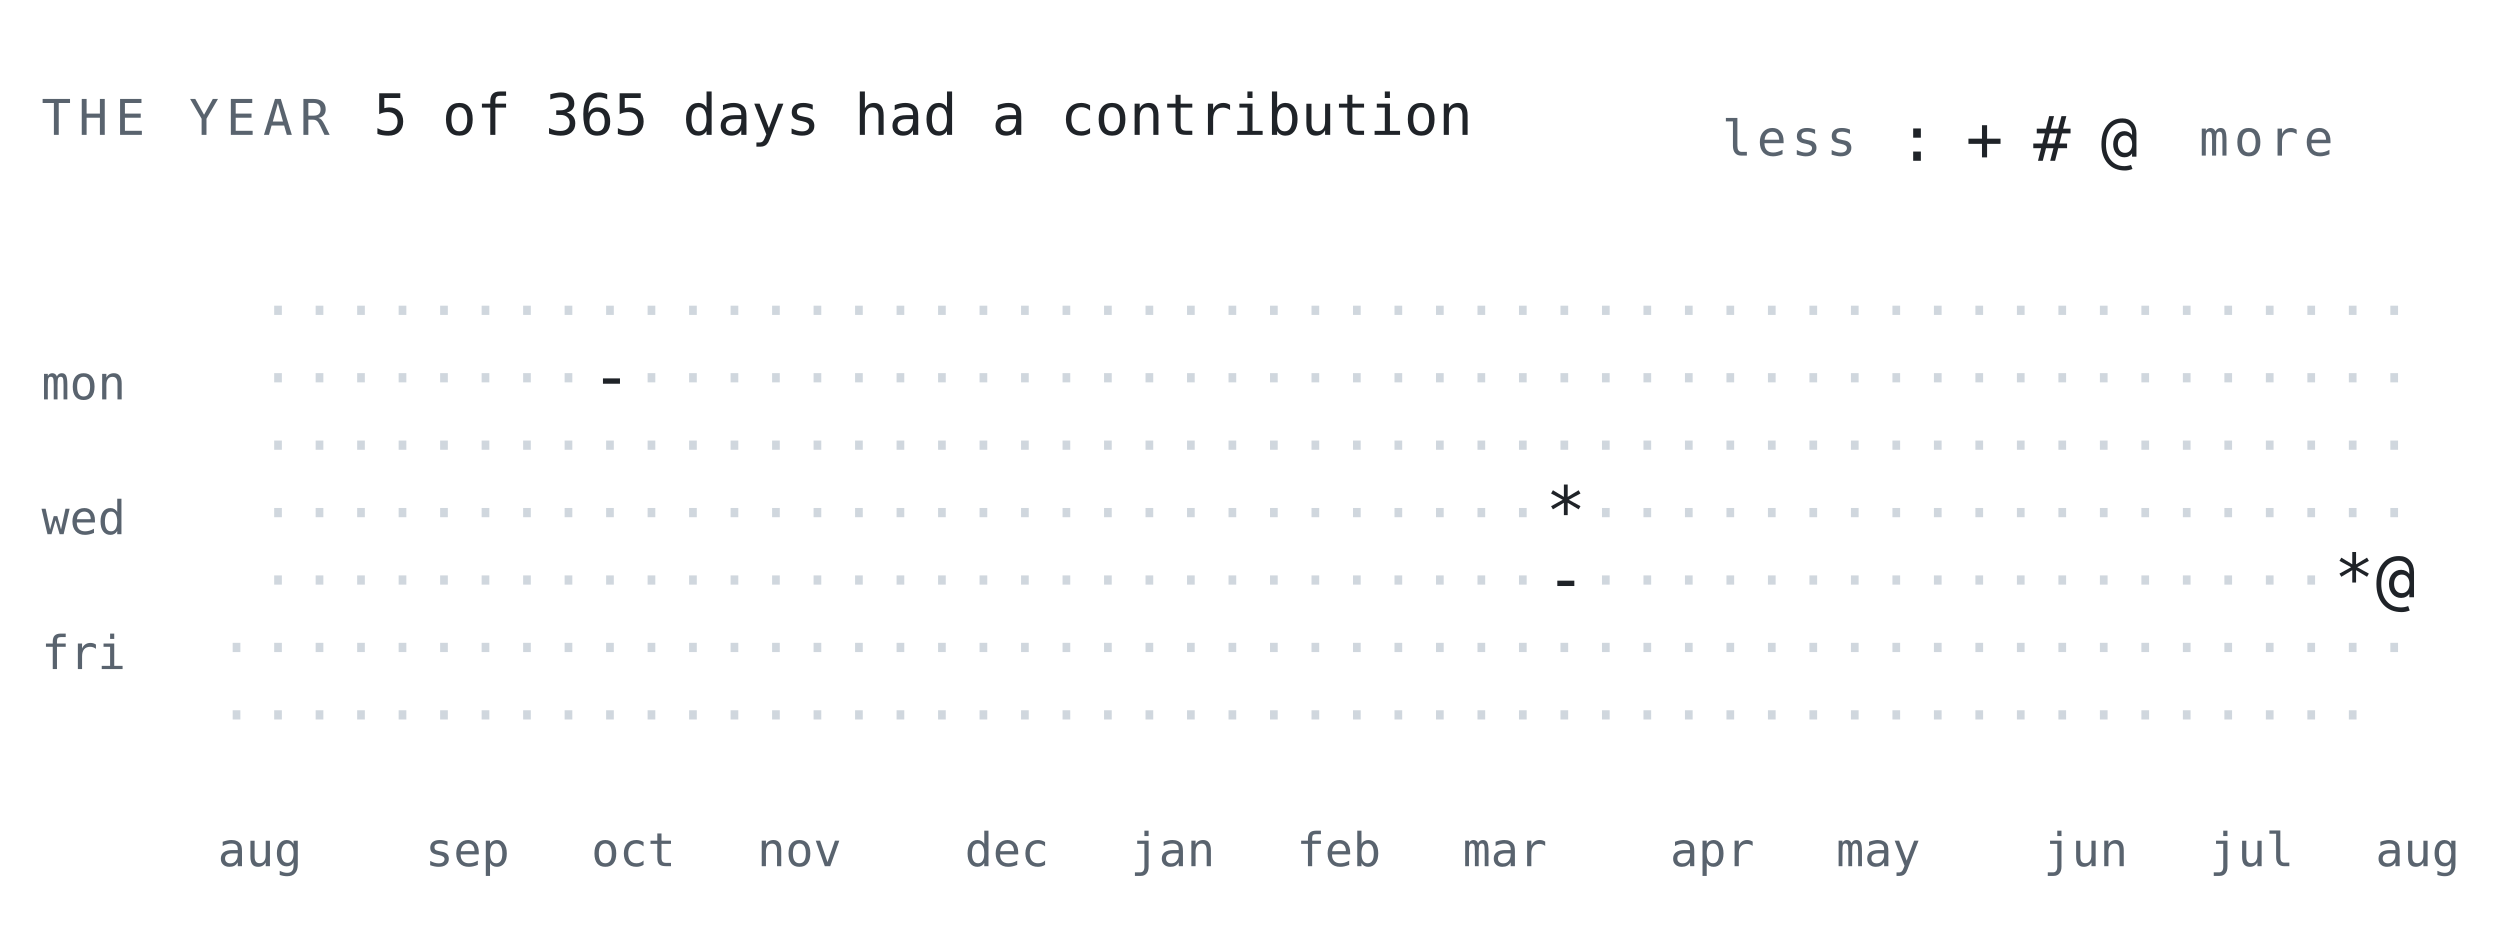
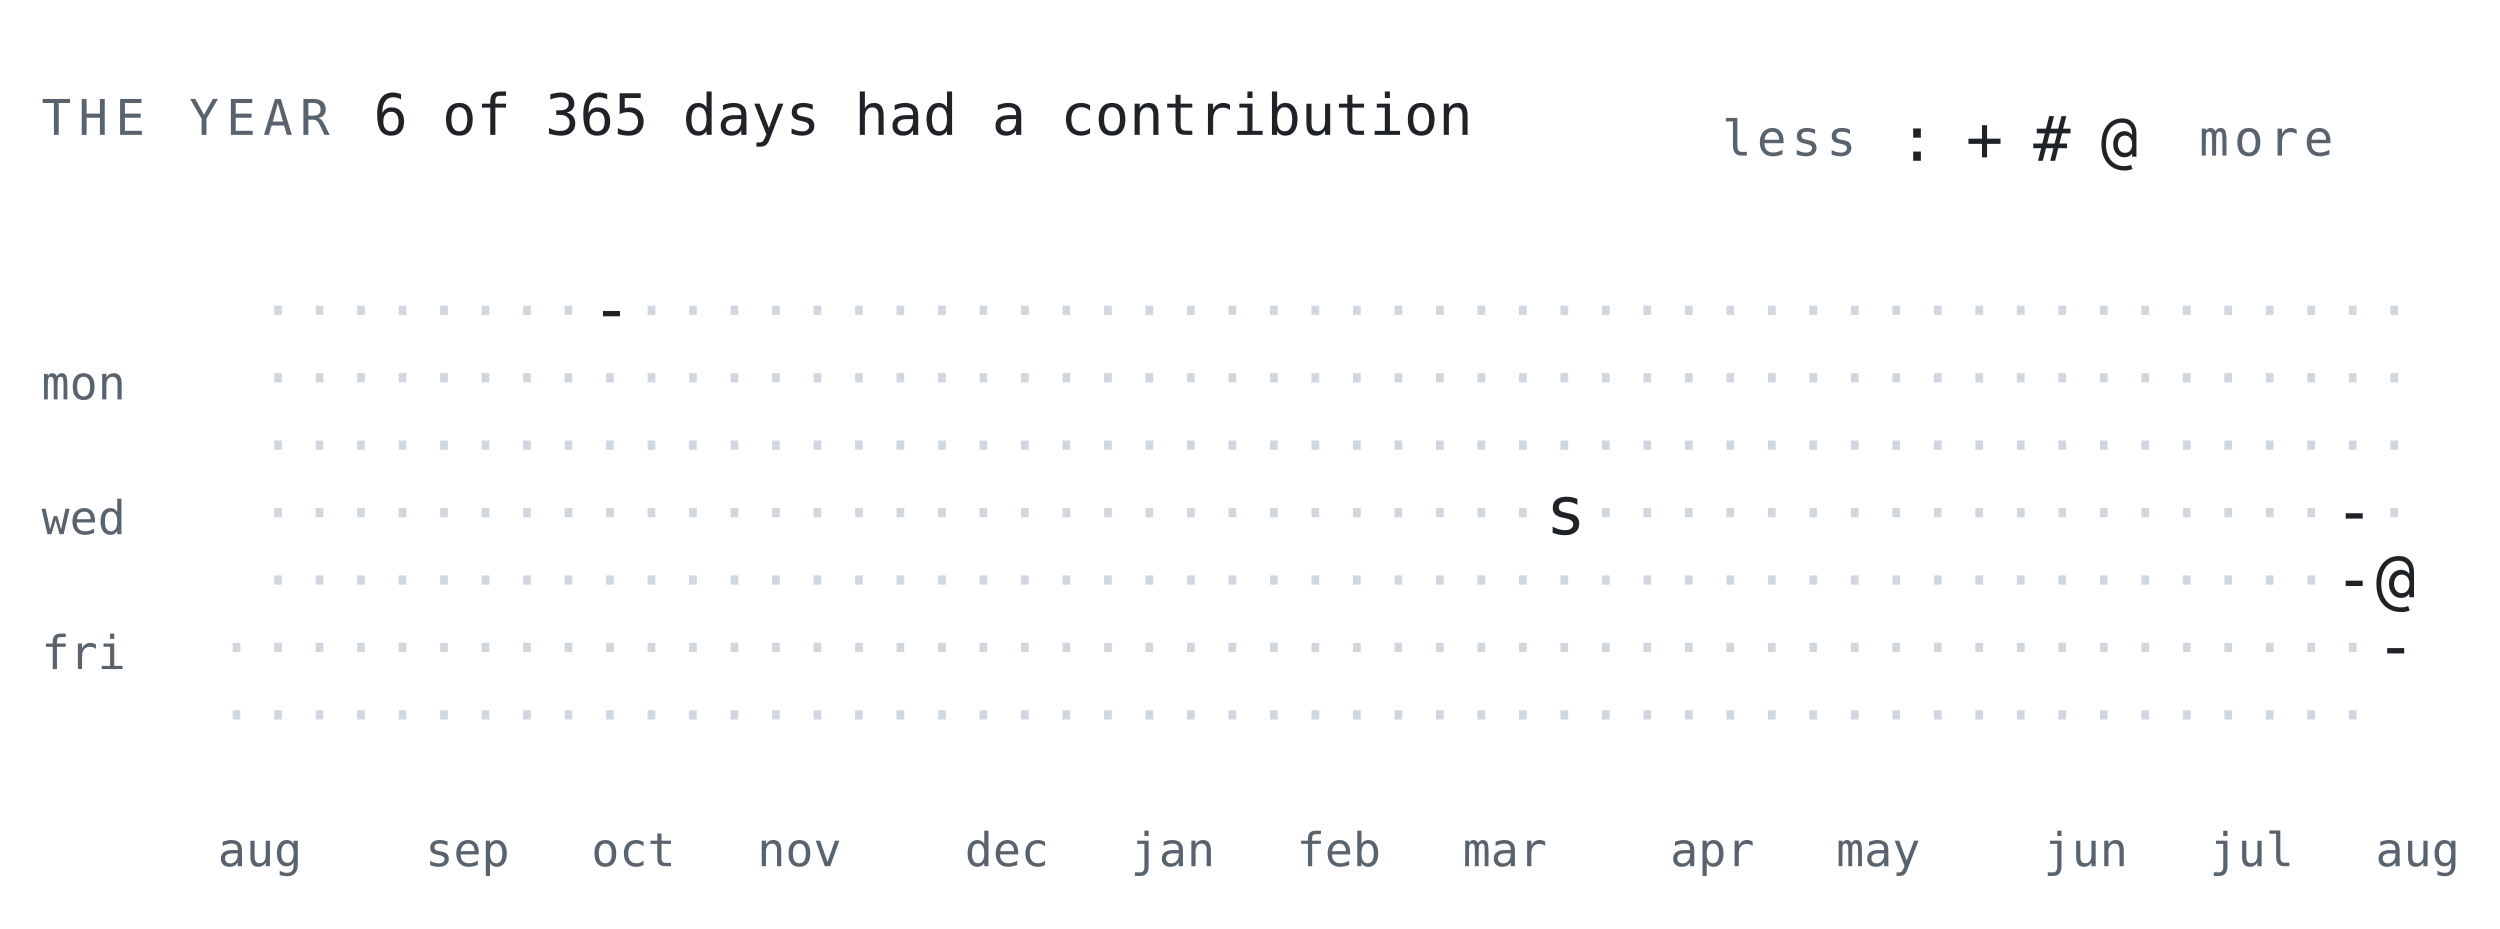
<svg xmlns="http://www.w3.org/2000/svg" viewBox="0 0 482 179" width="482" font-family="'JetBrains Mono', ui-monospace, SFMono-Regular, monospace">
  <style>
  .s{fill:#1f2328}  .m{fill:#59636e}  .t{fill:#d0d7de}
  .stk{stroke:#1f2328}  .trk{fill:#eaeef2}
  @media(prefers-color-scheme:dark){
    .s{fill:#e6edf3} .m{fill:#7d8590} .t{fill:#30363d}
    .stk{stroke:#e6edf3} .trk{fill:#21262d}
  }
</style>
  <rect fill="none" width="482" height="179" />
  <text class="m" x="8" y="26" font-size="9.5" letter-spacing="1.4">THE YEAR</text>
-   <text class="s" x="72" y="26" font-size="11">5 of 365 days had a contribution</text>
+   <text class="s" x="72" y="26" font-size="11">6 of 365 days had a contribution</text>
  <text class="m" x="332" y="30" font-size="9.5" letter-spacing="1">less</text>
  <text class="s" x="366" y="31" font-size="12">:</text>
  <text class="s" x="379" y="31" font-size="12">+</text>
  <text class="s" x="392" y="31" font-size="12">#</text>
  <text class="s" x="405" y="31" font-size="12">@</text>
  <text class="m" x="424" y="30" font-size="9.5" letter-spacing="1">more</text>
  <text class="t" x="42.0" y="129.0" font-size="12" xml:space="preserve">·</text>
  <text class="t" x="42.0" y="142.0" font-size="12" xml:space="preserve">·</text>
  <text class="t" x="50.0" y="64.0" font-size="12" xml:space="preserve">·</text>
  <text class="t" x="50.0" y="77.0" font-size="12" xml:space="preserve">·</text>
  <text class="t" x="50.0" y="90.0" font-size="12" xml:space="preserve">·</text>
  <text class="t" x="50.0" y="103.0" font-size="12" xml:space="preserve">·</text>
  <text class="t" x="50.0" y="116.0" font-size="12" xml:space="preserve">·</text>
  <text class="t" x="50.0" y="129.0" font-size="12" xml:space="preserve">·</text>
  <text class="t" x="50.0" y="142.0" font-size="12" xml:space="preserve">·</text>
  <text class="t" x="58.0" y="64.0" font-size="12" xml:space="preserve">·</text>
  <text class="t" x="58.0" y="77.0" font-size="12" xml:space="preserve">·</text>
  <text class="t" x="58.0" y="90.0" font-size="12" xml:space="preserve">·</text>
  <text class="t" x="58.0" y="103.0" font-size="12" xml:space="preserve">·</text>
  <text class="t" x="58.0" y="116.0" font-size="12" xml:space="preserve">·</text>
  <text class="t" x="58.0" y="129.0" font-size="12" xml:space="preserve">·</text>
  <text class="t" x="58.0" y="142.0" font-size="12" xml:space="preserve">·</text>
  <text class="t" x="66.0" y="64.0" font-size="12" xml:space="preserve">·</text>
  <text class="t" x="66.0" y="77.0" font-size="12" xml:space="preserve">·</text>
  <text class="t" x="66.0" y="90.0" font-size="12" xml:space="preserve">·</text>
  <text class="t" x="66.0" y="103.0" font-size="12" xml:space="preserve">·</text>
  <text class="t" x="66.0" y="116.0" font-size="12" xml:space="preserve">·</text>
  <text class="t" x="66.0" y="129.0" font-size="12" xml:space="preserve">·</text>
  <text class="t" x="66.0" y="142.0" font-size="12" xml:space="preserve">·</text>
  <text class="t" x="74.0" y="64.0" font-size="12" xml:space="preserve">·</text>
  <text class="t" x="74.0" y="77.0" font-size="12" xml:space="preserve">·</text>
  <text class="t" x="74.0" y="90.0" font-size="12" xml:space="preserve">·</text>
  <text class="t" x="74.0" y="103.0" font-size="12" xml:space="preserve">·</text>
  <text class="t" x="74.0" y="116.0" font-size="12" xml:space="preserve">·</text>
  <text class="t" x="74.0" y="129.0" font-size="12" xml:space="preserve">·</text>
  <text class="t" x="74.0" y="142.0" font-size="12" xml:space="preserve">·</text>
  <text class="t" x="82.0" y="64.0" font-size="12" xml:space="preserve">·</text>
  <text class="t" x="82.0" y="77.0" font-size="12" xml:space="preserve">·</text>
  <text class="t" x="82.0" y="90.0" font-size="12" xml:space="preserve">·</text>
  <text class="t" x="82.0" y="103.0" font-size="12" xml:space="preserve">·</text>
  <text class="t" x="82.0" y="116.0" font-size="12" xml:space="preserve">·</text>
  <text class="t" x="82.0" y="129.0" font-size="12" xml:space="preserve">·</text>
  <text class="t" x="82.0" y="142.0" font-size="12" xml:space="preserve">·</text>
  <text class="t" x="90.0" y="64.0" font-size="12" xml:space="preserve">·</text>
  <text class="t" x="90.0" y="77.0" font-size="12" xml:space="preserve">·</text>
  <text class="t" x="90.0" y="90.0" font-size="12" xml:space="preserve">·</text>
  <text class="t" x="90.0" y="103.0" font-size="12" xml:space="preserve">·</text>
  <text class="t" x="90.0" y="116.0" font-size="12" xml:space="preserve">·</text>
  <text class="t" x="90.0" y="129.0" font-size="12" xml:space="preserve">·</text>
  <text class="t" x="90.0" y="142.0" font-size="12" xml:space="preserve">·</text>
  <text class="t" x="98.0" y="64.0" font-size="12" xml:space="preserve">·</text>
  <text class="t" x="98.0" y="77.0" font-size="12" xml:space="preserve">·</text>
  <text class="t" x="98.0" y="90.0" font-size="12" xml:space="preserve">·</text>
  <text class="t" x="98.0" y="103.0" font-size="12" xml:space="preserve">·</text>
  <text class="t" x="98.0" y="116.0" font-size="12" xml:space="preserve">·</text>
  <text class="t" x="98.0" y="129.0" font-size="12" xml:space="preserve">·</text>
  <text class="t" x="98.0" y="142.0" font-size="12" xml:space="preserve">·</text>
  <text class="t" x="106.0" y="64.0" font-size="12" xml:space="preserve">·</text>
  <text class="t" x="106.0" y="77.0" font-size="12" xml:space="preserve">·</text>
  <text class="t" x="106.0" y="90.0" font-size="12" xml:space="preserve">·</text>
  <text class="t" x="106.0" y="103.0" font-size="12" xml:space="preserve">·</text>
  <text class="t" x="106.0" y="116.0" font-size="12" xml:space="preserve">·</text>
  <text class="t" x="106.0" y="129.0" font-size="12" xml:space="preserve">·</text>
  <text class="t" x="106.0" y="142.0" font-size="12" xml:space="preserve">·</text>
-   <text class="t" x="114.0" y="64.0" font-size="12" xml:space="preserve">·</text>
-   <text class="s" x="114.0" y="77.0" font-size="12.9" xml:space="preserve">-</text>
+   <text class="s" x="114.0" y="64.0" font-size="12.9" xml:space="preserve">-</text>
+   <text class="t" x="114.0" y="77.0" font-size="12" xml:space="preserve">·</text>
  <text class="t" x="114.0" y="90.0" font-size="12" xml:space="preserve">·</text>
  <text class="t" x="114.0" y="103.0" font-size="12" xml:space="preserve">·</text>
  <text class="t" x="114.0" y="116.0" font-size="12" xml:space="preserve">·</text>
  <text class="t" x="114.0" y="129.0" font-size="12" xml:space="preserve">·</text>
  <text class="t" x="114.0" y="142.0" font-size="12" xml:space="preserve">·</text>
  <text class="t" x="122.0" y="64.0" font-size="12" xml:space="preserve">·</text>
  <text class="t" x="122.0" y="77.0" font-size="12" xml:space="preserve">·</text>
  <text class="t" x="122.0" y="90.0" font-size="12" xml:space="preserve">·</text>
  <text class="t" x="122.0" y="103.0" font-size="12" xml:space="preserve">·</text>
  <text class="t" x="122.0" y="116.0" font-size="12" xml:space="preserve">·</text>
  <text class="t" x="122.0" y="129.0" font-size="12" xml:space="preserve">·</text>
  <text class="t" x="122.0" y="142.0" font-size="12" xml:space="preserve">·</text>
  <text class="t" x="130.0" y="64.0" font-size="12" xml:space="preserve">·</text>
  <text class="t" x="130.0" y="77.0" font-size="12" xml:space="preserve">·</text>
  <text class="t" x="130.0" y="90.0" font-size="12" xml:space="preserve">·</text>
  <text class="t" x="130.0" y="103.0" font-size="12" xml:space="preserve">·</text>
  <text class="t" x="130.0" y="116.0" font-size="12" xml:space="preserve">·</text>
  <text class="t" x="130.0" y="129.0" font-size="12" xml:space="preserve">·</text>
  <text class="t" x="130.0" y="142.0" font-size="12" xml:space="preserve">·</text>
  <text class="t" x="138.0" y="64.0" font-size="12" xml:space="preserve">·</text>
  <text class="t" x="138.0" y="77.0" font-size="12" xml:space="preserve">·</text>
  <text class="t" x="138.0" y="90.0" font-size="12" xml:space="preserve">·</text>
  <text class="t" x="138.0" y="103.0" font-size="12" xml:space="preserve">·</text>
  <text class="t" x="138.0" y="116.0" font-size="12" xml:space="preserve">·</text>
  <text class="t" x="138.0" y="129.0" font-size="12" xml:space="preserve">·</text>
  <text class="t" x="138.0" y="142.0" font-size="12" xml:space="preserve">·</text>
  <text class="t" x="146.0" y="64.0" font-size="12" xml:space="preserve">·</text>
  <text class="t" x="146.0" y="77.0" font-size="12" xml:space="preserve">·</text>
  <text class="t" x="146.0" y="90.0" font-size="12" xml:space="preserve">·</text>
  <text class="t" x="146.0" y="103.0" font-size="12" xml:space="preserve">·</text>
  <text class="t" x="146.0" y="116.0" font-size="12" xml:space="preserve">·</text>
  <text class="t" x="146.0" y="129.0" font-size="12" xml:space="preserve">·</text>
  <text class="t" x="146.0" y="142.0" font-size="12" xml:space="preserve">·</text>
  <text class="t" x="154.0" y="64.0" font-size="12" xml:space="preserve">·</text>
  <text class="t" x="154.0" y="77.0" font-size="12" xml:space="preserve">·</text>
  <text class="t" x="154.0" y="90.0" font-size="12" xml:space="preserve">·</text>
  <text class="t" x="154.0" y="103.0" font-size="12" xml:space="preserve">·</text>
  <text class="t" x="154.0" y="116.0" font-size="12" xml:space="preserve">·</text>
  <text class="t" x="154.0" y="129.0" font-size="12" xml:space="preserve">·</text>
  <text class="t" x="154.0" y="142.0" font-size="12" xml:space="preserve">·</text>
  <text class="t" x="162.0" y="64.0" font-size="12" xml:space="preserve">·</text>
  <text class="t" x="162.0" y="77.0" font-size="12" xml:space="preserve">·</text>
  <text class="t" x="162.0" y="90.0" font-size="12" xml:space="preserve">·</text>
  <text class="t" x="162.0" y="103.0" font-size="12" xml:space="preserve">·</text>
  <text class="t" x="162.0" y="116.0" font-size="12" xml:space="preserve">·</text>
  <text class="t" x="162.0" y="129.0" font-size="12" xml:space="preserve">·</text>
  <text class="t" x="162.0" y="142.0" font-size="12" xml:space="preserve">·</text>
  <text class="t" x="170.0" y="64.0" font-size="12" xml:space="preserve">·</text>
  <text class="t" x="170.0" y="77.0" font-size="12" xml:space="preserve">·</text>
  <text class="t" x="170.0" y="90.0" font-size="12" xml:space="preserve">·</text>
  <text class="t" x="170.0" y="103.0" font-size="12" xml:space="preserve">·</text>
  <text class="t" x="170.0" y="116.0" font-size="12" xml:space="preserve">·</text>
  <text class="t" x="170.0" y="129.0" font-size="12" xml:space="preserve">·</text>
  <text class="t" x="170.0" y="142.0" font-size="12" xml:space="preserve">·</text>
  <text class="t" x="178.0" y="64.0" font-size="12" xml:space="preserve">·</text>
  <text class="t" x="178.0" y="77.0" font-size="12" xml:space="preserve">·</text>
  <text class="t" x="178.0" y="90.0" font-size="12" xml:space="preserve">·</text>
  <text class="t" x="178.0" y="103.0" font-size="12" xml:space="preserve">·</text>
  <text class="t" x="178.0" y="116.0" font-size="12" xml:space="preserve">·</text>
  <text class="t" x="178.0" y="129.0" font-size="12" xml:space="preserve">·</text>
  <text class="t" x="178.0" y="142.0" font-size="12" xml:space="preserve">·</text>
  <text class="t" x="186.0" y="64.0" font-size="12" xml:space="preserve">·</text>
  <text class="t" x="186.0" y="77.0" font-size="12" xml:space="preserve">·</text>
  <text class="t" x="186.0" y="90.0" font-size="12" xml:space="preserve">·</text>
  <text class="t" x="186.0" y="103.0" font-size="12" xml:space="preserve">·</text>
  <text class="t" x="186.0" y="116.0" font-size="12" xml:space="preserve">·</text>
  <text class="t" x="186.0" y="129.0" font-size="12" xml:space="preserve">·</text>
  <text class="t" x="186.0" y="142.0" font-size="12" xml:space="preserve">·</text>
  <text class="t" x="194.0" y="64.0" font-size="12" xml:space="preserve">·</text>
  <text class="t" x="194.0" y="77.0" font-size="12" xml:space="preserve">·</text>
  <text class="t" x="194.0" y="90.0" font-size="12" xml:space="preserve">·</text>
  <text class="t" x="194.0" y="103.0" font-size="12" xml:space="preserve">·</text>
  <text class="t" x="194.0" y="116.0" font-size="12" xml:space="preserve">·</text>
  <text class="t" x="194.0" y="129.0" font-size="12" xml:space="preserve">·</text>
  <text class="t" x="194.0" y="142.0" font-size="12" xml:space="preserve">·</text>
  <text class="t" x="202.0" y="64.0" font-size="12" xml:space="preserve">·</text>
  <text class="t" x="202.0" y="77.0" font-size="12" xml:space="preserve">·</text>
  <text class="t" x="202.0" y="90.0" font-size="12" xml:space="preserve">·</text>
  <text class="t" x="202.0" y="103.0" font-size="12" xml:space="preserve">·</text>
  <text class="t" x="202.0" y="116.0" font-size="12" xml:space="preserve">·</text>
  <text class="t" x="202.0" y="129.0" font-size="12" xml:space="preserve">·</text>
  <text class="t" x="202.0" y="142.0" font-size="12" xml:space="preserve">·</text>
  <text class="t" x="210.0" y="64.0" font-size="12" xml:space="preserve">·</text>
  <text class="t" x="210.0" y="77.0" font-size="12" xml:space="preserve">·</text>
  <text class="t" x="210.0" y="90.0" font-size="12" xml:space="preserve">·</text>
  <text class="t" x="210.0" y="103.0" font-size="12" xml:space="preserve">·</text>
  <text class="t" x="210.0" y="116.0" font-size="12" xml:space="preserve">·</text>
  <text class="t" x="210.0" y="129.0" font-size="12" xml:space="preserve">·</text>
  <text class="t" x="210.0" y="142.0" font-size="12" xml:space="preserve">·</text>
  <text class="t" x="218.0" y="64.0" font-size="12" xml:space="preserve">·</text>
  <text class="t" x="218.0" y="77.0" font-size="12" xml:space="preserve">·</text>
  <text class="t" x="218.0" y="90.0" font-size="12" xml:space="preserve">·</text>
  <text class="t" x="218.0" y="103.0" font-size="12" xml:space="preserve">·</text>
  <text class="t" x="218.0" y="116.0" font-size="12" xml:space="preserve">·</text>
  <text class="t" x="218.0" y="129.0" font-size="12" xml:space="preserve">·</text>
  <text class="t" x="218.0" y="142.0" font-size="12" xml:space="preserve">·</text>
  <text class="t" x="226.0" y="64.0" font-size="12" xml:space="preserve">·</text>
  <text class="t" x="226.0" y="77.0" font-size="12" xml:space="preserve">·</text>
  <text class="t" x="226.0" y="90.0" font-size="12" xml:space="preserve">·</text>
  <text class="t" x="226.0" y="103.0" font-size="12" xml:space="preserve">·</text>
  <text class="t" x="226.0" y="116.0" font-size="12" xml:space="preserve">·</text>
  <text class="t" x="226.0" y="129.0" font-size="12" xml:space="preserve">·</text>
  <text class="t" x="226.0" y="142.0" font-size="12" xml:space="preserve">·</text>
  <text class="t" x="234.0" y="64.0" font-size="12" xml:space="preserve">·</text>
  <text class="t" x="234.0" y="77.0" font-size="12" xml:space="preserve">·</text>
  <text class="t" x="234.0" y="90.0" font-size="12" xml:space="preserve">·</text>
  <text class="t" x="234.0" y="103.0" font-size="12" xml:space="preserve">·</text>
  <text class="t" x="234.0" y="116.0" font-size="12" xml:space="preserve">·</text>
  <text class="t" x="234.0" y="129.0" font-size="12" xml:space="preserve">·</text>
  <text class="t" x="234.0" y="142.0" font-size="12" xml:space="preserve">·</text>
  <text class="t" x="242.0" y="64.0" font-size="12" xml:space="preserve">·</text>
  <text class="t" x="242.0" y="77.0" font-size="12" xml:space="preserve">·</text>
  <text class="t" x="242.0" y="90.0" font-size="12" xml:space="preserve">·</text>
  <text class="t" x="242.0" y="103.0" font-size="12" xml:space="preserve">·</text>
  <text class="t" x="242.0" y="116.0" font-size="12" xml:space="preserve">·</text>
  <text class="t" x="242.0" y="129.0" font-size="12" xml:space="preserve">·</text>
  <text class="t" x="242.0" y="142.0" font-size="12" xml:space="preserve">·</text>
  <text class="t" x="250.0" y="64.0" font-size="12" xml:space="preserve">·</text>
  <text class="t" x="250.0" y="77.0" font-size="12" xml:space="preserve">·</text>
  <text class="t" x="250.0" y="90.0" font-size="12" xml:space="preserve">·</text>
  <text class="t" x="250.0" y="103.0" font-size="12" xml:space="preserve">·</text>
  <text class="t" x="250.0" y="116.0" font-size="12" xml:space="preserve">·</text>
  <text class="t" x="250.0" y="129.0" font-size="12" xml:space="preserve">·</text>
  <text class="t" x="250.0" y="142.0" font-size="12" xml:space="preserve">·</text>
  <text class="t" x="258.0" y="64.0" font-size="12" xml:space="preserve">·</text>
  <text class="t" x="258.0" y="77.0" font-size="12" xml:space="preserve">·</text>
  <text class="t" x="258.0" y="90.0" font-size="12" xml:space="preserve">·</text>
  <text class="t" x="258.0" y="103.0" font-size="12" xml:space="preserve">·</text>
  <text class="t" x="258.0" y="116.0" font-size="12" xml:space="preserve">·</text>
  <text class="t" x="258.0" y="129.0" font-size="12" xml:space="preserve">·</text>
  <text class="t" x="258.0" y="142.0" font-size="12" xml:space="preserve">·</text>
  <text class="t" x="266.0" y="64.0" font-size="12" xml:space="preserve">·</text>
  <text class="t" x="266.0" y="77.0" font-size="12" xml:space="preserve">·</text>
  <text class="t" x="266.0" y="90.0" font-size="12" xml:space="preserve">·</text>
  <text class="t" x="266.0" y="103.0" font-size="12" xml:space="preserve">·</text>
  <text class="t" x="266.0" y="116.0" font-size="12" xml:space="preserve">·</text>
  <text class="t" x="266.0" y="129.0" font-size="12" xml:space="preserve">·</text>
  <text class="t" x="266.0" y="142.0" font-size="12" xml:space="preserve">·</text>
  <text class="t" x="274.0" y="64.0" font-size="12" xml:space="preserve">·</text>
  <text class="t" x="274.0" y="77.0" font-size="12" xml:space="preserve">·</text>
  <text class="t" x="274.0" y="90.0" font-size="12" xml:space="preserve">·</text>
  <text class="t" x="274.0" y="103.0" font-size="12" xml:space="preserve">·</text>
  <text class="t" x="274.0" y="116.0" font-size="12" xml:space="preserve">·</text>
  <text class="t" x="274.0" y="129.0" font-size="12" xml:space="preserve">·</text>
  <text class="t" x="274.0" y="142.0" font-size="12" xml:space="preserve">·</text>
  <text class="t" x="282.0" y="64.0" font-size="12" xml:space="preserve">·</text>
  <text class="t" x="282.0" y="77.0" font-size="12" xml:space="preserve">·</text>
  <text class="t" x="282.0" y="90.0" font-size="12" xml:space="preserve">·</text>
  <text class="t" x="282.0" y="103.0" font-size="12" xml:space="preserve">·</text>
  <text class="t" x="282.0" y="116.0" font-size="12" xml:space="preserve">·</text>
  <text class="t" x="282.0" y="129.0" font-size="12" xml:space="preserve">·</text>
  <text class="t" x="282.0" y="142.0" font-size="12" xml:space="preserve">·</text>
  <text class="t" x="290.0" y="64.0" font-size="12" xml:space="preserve">·</text>
  <text class="t" x="290.0" y="77.0" font-size="12" xml:space="preserve">·</text>
  <text class="t" x="290.0" y="90.0" font-size="12" xml:space="preserve">·</text>
  <text class="t" x="290.0" y="103.0" font-size="12" xml:space="preserve">·</text>
  <text class="t" x="290.0" y="116.0" font-size="12" xml:space="preserve">·</text>
  <text class="t" x="290.0" y="129.0" font-size="12" xml:space="preserve">·</text>
  <text class="t" x="290.0" y="142.0" font-size="12" xml:space="preserve">·</text>
  <text class="t" x="298.0" y="64.0" font-size="12" xml:space="preserve">·</text>
  <text class="t" x="298.0" y="77.0" font-size="12" xml:space="preserve">·</text>
  <text class="t" x="298.0" y="90.0" font-size="12" xml:space="preserve">·</text>
-   <text class="s" x="298.0" y="103.0" font-size="12.9" xml:space="preserve">*</text>
-   <text class="s" x="298.0" y="116.0" font-size="12.9" xml:space="preserve">-</text>
+   <text class="s" x="298.0" y="103.0" font-size="12.9" xml:space="preserve">s</text>
+   <text class="t" x="298.0" y="116.0" font-size="12" xml:space="preserve">·</text>
  <text class="t" x="298.0" y="129.0" font-size="12" xml:space="preserve">·</text>
  <text class="t" x="298.0" y="142.0" font-size="12" xml:space="preserve">·</text>
  <text class="t" x="306.0" y="64.0" font-size="12" xml:space="preserve">·</text>
  <text class="t" x="306.0" y="77.0" font-size="12" xml:space="preserve">·</text>
  <text class="t" x="306.0" y="90.0" font-size="12" xml:space="preserve">·</text>
  <text class="t" x="306.0" y="103.0" font-size="12" xml:space="preserve">·</text>
  <text class="t" x="306.0" y="116.0" font-size="12" xml:space="preserve">·</text>
  <text class="t" x="306.0" y="129.0" font-size="12" xml:space="preserve">·</text>
  <text class="t" x="306.0" y="142.0" font-size="12" xml:space="preserve">·</text>
  <text class="t" x="314.0" y="64.0" font-size="12" xml:space="preserve">·</text>
  <text class="t" x="314.0" y="77.0" font-size="12" xml:space="preserve">·</text>
  <text class="t" x="314.0" y="90.0" font-size="12" xml:space="preserve">·</text>
  <text class="t" x="314.0" y="103.0" font-size="12" xml:space="preserve">·</text>
  <text class="t" x="314.0" y="116.0" font-size="12" xml:space="preserve">·</text>
  <text class="t" x="314.0" y="129.0" font-size="12" xml:space="preserve">·</text>
  <text class="t" x="314.0" y="142.0" font-size="12" xml:space="preserve">·</text>
  <text class="t" x="322.0" y="64.0" font-size="12" xml:space="preserve">·</text>
  <text class="t" x="322.0" y="77.0" font-size="12" xml:space="preserve">·</text>
  <text class="t" x="322.0" y="90.0" font-size="12" xml:space="preserve">·</text>
  <text class="t" x="322.0" y="103.0" font-size="12" xml:space="preserve">·</text>
  <text class="t" x="322.0" y="116.0" font-size="12" xml:space="preserve">·</text>
  <text class="t" x="322.0" y="129.0" font-size="12" xml:space="preserve">·</text>
  <text class="t" x="322.0" y="142.0" font-size="12" xml:space="preserve">·</text>
  <text class="t" x="330.0" y="64.0" font-size="12" xml:space="preserve">·</text>
  <text class="t" x="330.0" y="77.0" font-size="12" xml:space="preserve">·</text>
  <text class="t" x="330.0" y="90.0" font-size="12" xml:space="preserve">·</text>
  <text class="t" x="330.0" y="103.0" font-size="12" xml:space="preserve">·</text>
  <text class="t" x="330.0" y="116.0" font-size="12" xml:space="preserve">·</text>
  <text class="t" x="330.0" y="129.0" font-size="12" xml:space="preserve">·</text>
  <text class="t" x="330.0" y="142.0" font-size="12" xml:space="preserve">·</text>
  <text class="t" x="338.0" y="64.0" font-size="12" xml:space="preserve">·</text>
  <text class="t" x="338.0" y="77.0" font-size="12" xml:space="preserve">·</text>
  <text class="t" x="338.0" y="90.0" font-size="12" xml:space="preserve">·</text>
  <text class="t" x="338.0" y="103.0" font-size="12" xml:space="preserve">·</text>
  <text class="t" x="338.0" y="116.0" font-size="12" xml:space="preserve">·</text>
  <text class="t" x="338.0" y="129.0" font-size="12" xml:space="preserve">·</text>
  <text class="t" x="338.0" y="142.0" font-size="12" xml:space="preserve">·</text>
  <text class="t" x="346.0" y="64.0" font-size="12" xml:space="preserve">·</text>
  <text class="t" x="346.0" y="77.0" font-size="12" xml:space="preserve">·</text>
  <text class="t" x="346.0" y="90.0" font-size="12" xml:space="preserve">·</text>
  <text class="t" x="346.0" y="103.0" font-size="12" xml:space="preserve">·</text>
  <text class="t" x="346.0" y="116.0" font-size="12" xml:space="preserve">·</text>
  <text class="t" x="346.0" y="129.0" font-size="12" xml:space="preserve">·</text>
  <text class="t" x="346.0" y="142.0" font-size="12" xml:space="preserve">·</text>
  <text class="t" x="354.0" y="64.0" font-size="12" xml:space="preserve">·</text>
  <text class="t" x="354.0" y="77.0" font-size="12" xml:space="preserve">·</text>
  <text class="t" x="354.0" y="90.0" font-size="12" xml:space="preserve">·</text>
  <text class="t" x="354.0" y="103.0" font-size="12" xml:space="preserve">·</text>
  <text class="t" x="354.0" y="116.0" font-size="12" xml:space="preserve">·</text>
  <text class="t" x="354.0" y="129.0" font-size="12" xml:space="preserve">·</text>
  <text class="t" x="354.0" y="142.0" font-size="12" xml:space="preserve">·</text>
  <text class="t" x="362.0" y="64.0" font-size="12" xml:space="preserve">·</text>
  <text class="t" x="362.0" y="77.0" font-size="12" xml:space="preserve">·</text>
  <text class="t" x="362.0" y="90.0" font-size="12" xml:space="preserve">·</text>
  <text class="t" x="362.0" y="103.0" font-size="12" xml:space="preserve">·</text>
  <text class="t" x="362.0" y="116.0" font-size="12" xml:space="preserve">·</text>
  <text class="t" x="362.0" y="129.0" font-size="12" xml:space="preserve">·</text>
  <text class="t" x="362.0" y="142.0" font-size="12" xml:space="preserve">·</text>
  <text class="t" x="370.0" y="64.0" font-size="12" xml:space="preserve">·</text>
  <text class="t" x="370.0" y="77.0" font-size="12" xml:space="preserve">·</text>
  <text class="t" x="370.0" y="90.0" font-size="12" xml:space="preserve">·</text>
  <text class="t" x="370.0" y="103.0" font-size="12" xml:space="preserve">·</text>
  <text class="t" x="370.0" y="116.0" font-size="12" xml:space="preserve">·</text>
  <text class="t" x="370.0" y="129.0" font-size="12" xml:space="preserve">·</text>
  <text class="t" x="370.0" y="142.0" font-size="12" xml:space="preserve">·</text>
  <text class="t" x="378.0" y="64.0" font-size="12" xml:space="preserve">·</text>
  <text class="t" x="378.0" y="77.0" font-size="12" xml:space="preserve">·</text>
  <text class="t" x="378.0" y="90.0" font-size="12" xml:space="preserve">·</text>
  <text class="t" x="378.0" y="103.0" font-size="12" xml:space="preserve">·</text>
  <text class="t" x="378.0" y="116.0" font-size="12" xml:space="preserve">·</text>
  <text class="t" x="378.0" y="129.0" font-size="12" xml:space="preserve">·</text>
  <text class="t" x="378.0" y="142.0" font-size="12" xml:space="preserve">·</text>
  <text class="t" x="386.0" y="64.0" font-size="12" xml:space="preserve">·</text>
  <text class="t" x="386.0" y="77.0" font-size="12" xml:space="preserve">·</text>
  <text class="t" x="386.0" y="90.0" font-size="12" xml:space="preserve">·</text>
  <text class="t" x="386.0" y="103.0" font-size="12" xml:space="preserve">·</text>
  <text class="t" x="386.0" y="116.0" font-size="12" xml:space="preserve">·</text>
  <text class="t" x="386.0" y="129.0" font-size="12" xml:space="preserve">·</text>
  <text class="t" x="386.0" y="142.0" font-size="12" xml:space="preserve">·</text>
  <text class="t" x="394.0" y="64.0" font-size="12" xml:space="preserve">·</text>
  <text class="t" x="394.0" y="77.0" font-size="12" xml:space="preserve">·</text>
  <text class="t" x="394.0" y="90.0" font-size="12" xml:space="preserve">·</text>
  <text class="t" x="394.0" y="103.0" font-size="12" xml:space="preserve">·</text>
  <text class="t" x="394.0" y="116.0" font-size="12" xml:space="preserve">·</text>
  <text class="t" x="394.0" y="129.0" font-size="12" xml:space="preserve">·</text>
  <text class="t" x="394.0" y="142.0" font-size="12" xml:space="preserve">·</text>
  <text class="t" x="402.0" y="64.0" font-size="12" xml:space="preserve">·</text>
  <text class="t" x="402.0" y="77.0" font-size="12" xml:space="preserve">·</text>
  <text class="t" x="402.0" y="90.0" font-size="12" xml:space="preserve">·</text>
  <text class="t" x="402.0" y="103.0" font-size="12" xml:space="preserve">·</text>
  <text class="t" x="402.0" y="116.0" font-size="12" xml:space="preserve">·</text>
  <text class="t" x="402.0" y="129.0" font-size="12" xml:space="preserve">·</text>
  <text class="t" x="402.0" y="142.0" font-size="12" xml:space="preserve">·</text>
  <text class="t" x="410.0" y="64.0" font-size="12" xml:space="preserve">·</text>
  <text class="t" x="410.0" y="77.0" font-size="12" xml:space="preserve">·</text>
  <text class="t" x="410.0" y="90.0" font-size="12" xml:space="preserve">·</text>
  <text class="t" x="410.0" y="103.0" font-size="12" xml:space="preserve">·</text>
  <text class="t" x="410.0" y="116.0" font-size="12" xml:space="preserve">·</text>
  <text class="t" x="410.0" y="129.0" font-size="12" xml:space="preserve">·</text>
  <text class="t" x="410.0" y="142.0" font-size="12" xml:space="preserve">·</text>
  <text class="t" x="418.0" y="64.0" font-size="12" xml:space="preserve">·</text>
  <text class="t" x="418.0" y="77.0" font-size="12" xml:space="preserve">·</text>
  <text class="t" x="418.0" y="90.0" font-size="12" xml:space="preserve">·</text>
  <text class="t" x="418.0" y="103.0" font-size="12" xml:space="preserve">·</text>
  <text class="t" x="418.0" y="116.0" font-size="12" xml:space="preserve">·</text>
  <text class="t" x="418.0" y="129.0" font-size="12" xml:space="preserve">·</text>
  <text class="t" x="418.0" y="142.0" font-size="12" xml:space="preserve">·</text>
  <text class="t" x="426.0" y="64.0" font-size="12" xml:space="preserve">·</text>
  <text class="t" x="426.0" y="77.0" font-size="12" xml:space="preserve">·</text>
  <text class="t" x="426.0" y="90.0" font-size="12" xml:space="preserve">·</text>
  <text class="t" x="426.0" y="103.0" font-size="12" xml:space="preserve">·</text>
  <text class="t" x="426.0" y="116.0" font-size="12" xml:space="preserve">·</text>
  <text class="t" x="426.0" y="129.0" font-size="12" xml:space="preserve">·</text>
  <text class="t" x="426.0" y="142.0" font-size="12" xml:space="preserve">·</text>
  <text class="t" x="434.0" y="64.0" font-size="12" xml:space="preserve">·</text>
  <text class="t" x="434.0" y="77.0" font-size="12" xml:space="preserve">·</text>
  <text class="t" x="434.0" y="90.0" font-size="12" xml:space="preserve">·</text>
  <text class="t" x="434.0" y="103.0" font-size="12" xml:space="preserve">·</text>
  <text class="t" x="434.0" y="116.0" font-size="12" xml:space="preserve">·</text>
  <text class="t" x="434.0" y="129.0" font-size="12" xml:space="preserve">·</text>
  <text class="t" x="434.0" y="142.0" font-size="12" xml:space="preserve">·</text>
  <text class="t" x="442.0" y="64.0" font-size="12" xml:space="preserve">·</text>
  <text class="t" x="442.0" y="77.0" font-size="12" xml:space="preserve">·</text>
  <text class="t" x="442.0" y="90.0" font-size="12" xml:space="preserve">·</text>
  <text class="t" x="442.0" y="103.0" font-size="12" xml:space="preserve">·</text>
  <text class="t" x="442.0" y="116.0" font-size="12" xml:space="preserve">·</text>
  <text class="t" x="442.0" y="129.0" font-size="12" xml:space="preserve">·</text>
  <text class="t" x="442.0" y="142.0" font-size="12" xml:space="preserve">·</text>
  <text class="t" x="450.0" y="64.0" font-size="12" xml:space="preserve">·</text>
  <text class="t" x="450.0" y="77.0" font-size="12" xml:space="preserve">·</text>
  <text class="t" x="450.0" y="90.0" font-size="12" xml:space="preserve">·</text>
-   <text class="t" x="450.0" y="103.0" font-size="12" xml:space="preserve">·</text>
-   <text class="s" x="450.0" y="116.0" font-size="12.9" xml:space="preserve">*</text>
+   <text class="s" x="450.0" y="103.0" font-size="12.9" xml:space="preserve">-</text>
+   <text class="s" x="450.0" y="116.0" font-size="12.9" xml:space="preserve">-</text>
  <text class="t" x="450.0" y="129.0" font-size="12" xml:space="preserve">·</text>
  <text class="t" x="450.0" y="142.0" font-size="12" xml:space="preserve">·</text>
  <text class="t" x="458.0" y="64.0" font-size="12" xml:space="preserve">·</text>
  <text class="t" x="458.0" y="77.0" font-size="12" xml:space="preserve">·</text>
  <text class="t" x="458.0" y="90.0" font-size="12" xml:space="preserve">·</text>
  <text class="t" x="458.0" y="103.0" font-size="12" xml:space="preserve">·</text>
  <text class="s" x="458.0" y="116.0" font-size="12.9" xml:space="preserve">@</text>
-   <text class="t" x="458.0" y="129.0" font-size="12" xml:space="preserve">·</text>
+   <text class="s" x="458.0" y="129.0" font-size="12.9" xml:space="preserve">-</text>
  <text class="m" x="8" y="77.0" font-size="9">mon</text>
  <text class="m" x="8" y="103.0" font-size="9">wed</text>
  <text class="m" x="8" y="129.0" font-size="9">fri</text>
  <text class="m" x="42.0" y="167.0" font-size="9">aug</text>
  <text class="m" x="82.0" y="167.0" font-size="9">sep</text>
  <text class="m" x="114.0" y="167.0" font-size="9">oct</text>
  <text class="m" x="146.0" y="167.0" font-size="9">nov</text>
  <text class="m" x="186.0" y="167.0" font-size="9">dec</text>
  <text class="m" x="218.0" y="167.0" font-size="9">jan</text>
  <text class="m" x="250.0" y="167.0" font-size="9">feb</text>
  <text class="m" x="282.0" y="167.0" font-size="9">mar</text>
  <text class="m" x="322.0" y="167.0" font-size="9">apr</text>
  <text class="m" x="354.0" y="167.0" font-size="9">may</text>
  <text class="m" x="394.0" y="167.0" font-size="9">jun</text>
  <text class="m" x="426.0" y="167.0" font-size="9">jul</text>
  <text class="m" x="458.0" y="167.0" font-size="9">aug</text>
</svg>
